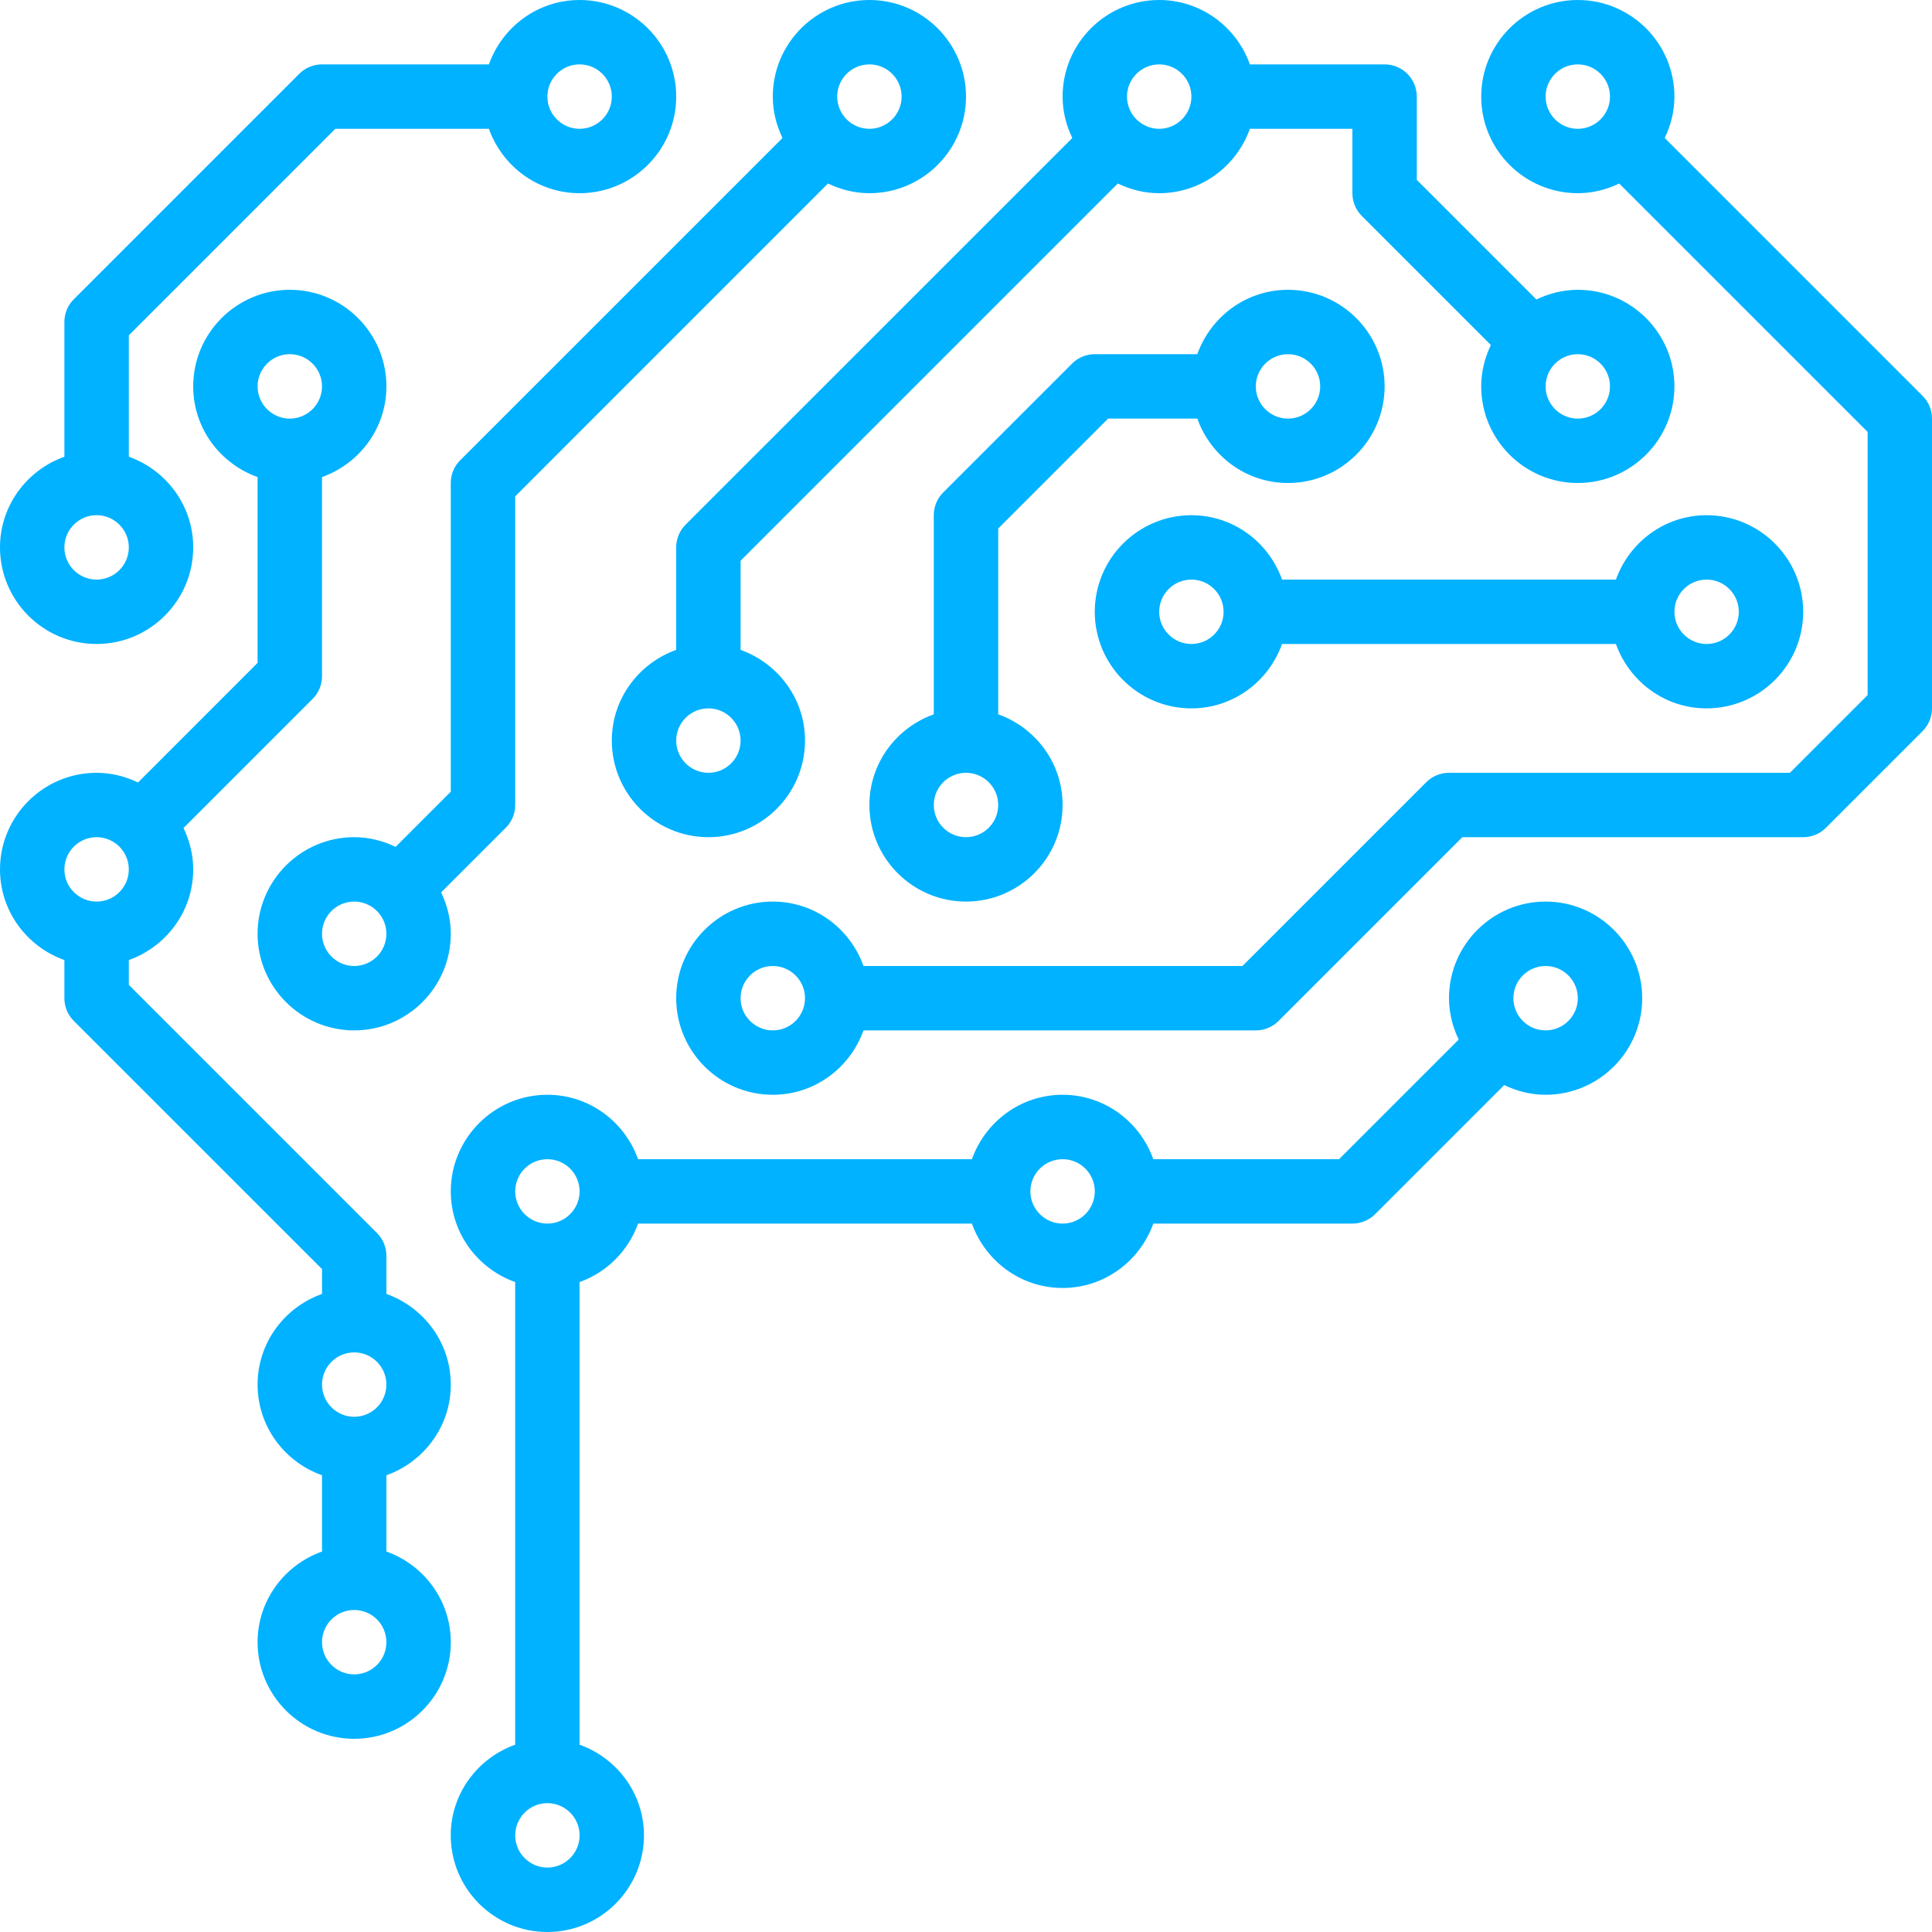
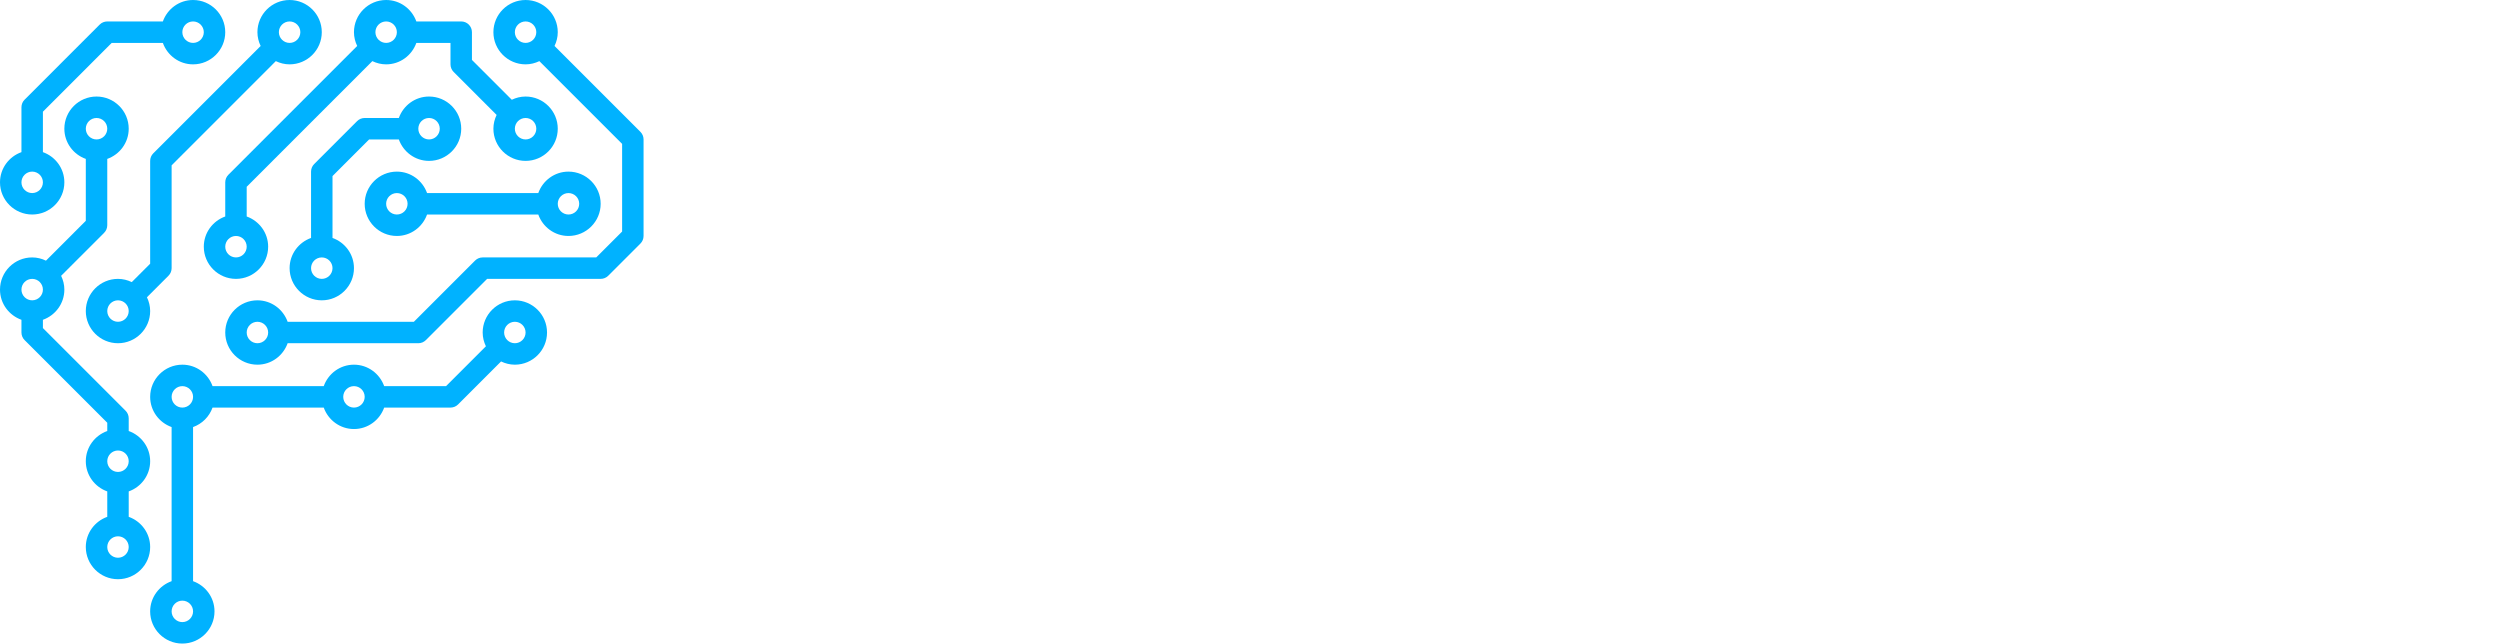
- <svg xmlns="http://www.w3.org/2000/svg" width="52" height="52" viewBox="0 0 52 52" fill="none">
+ <svg xmlns="http://www.w3.org/2000/svg" width="202" height="52" viewBox="0 0 202 52" fill="none">
+   <path class="logo__white" d="M76.936 24.337C76.936 23.613 76.748 23.067 76.374 22.701C76.008 22.327 75.336 21.94 74.36 21.541C72.578 20.866 71.296 20.077 70.515 19.173C69.733 18.262 69.343 17.188 69.343 15.951C69.343 14.453 69.872 13.253 70.93 12.35C71.996 11.438 73.347 10.982 74.982 10.982C76.073 10.982 77.045 11.214 77.9 11.678C78.754 12.134 79.409 12.781 79.865 13.619C80.329 14.457 80.561 15.409 80.561 16.476H76.984C76.984 15.646 76.805 15.015 76.447 14.584C76.097 14.144 75.589 13.924 74.921 13.924C74.295 13.924 73.806 14.111 73.457 14.486C73.107 14.852 72.932 15.348 72.932 15.975C72.932 16.463 73.127 16.907 73.518 17.306C73.908 17.696 74.6 18.103 75.593 18.526C77.326 19.153 78.584 19.922 79.365 20.834C80.154 21.745 80.549 22.905 80.549 24.312C80.549 25.859 80.056 27.067 79.072 27.938C78.087 28.809 76.748 29.244 75.056 29.244C73.908 29.244 72.862 29.008 71.918 28.536C70.974 28.064 70.234 27.389 69.697 26.51C69.168 25.631 68.903 24.593 68.903 23.397H72.504C72.504 24.422 72.704 25.167 73.103 25.631C73.501 26.095 74.152 26.327 75.056 26.327C76.309 26.327 76.936 25.663 76.936 24.337ZM86.005 15.792L86.103 17.013C86.876 16.036 87.897 15.548 89.167 15.548C90.485 15.548 91.417 16.142 91.962 17.33C92.719 16.142 93.797 15.548 95.197 15.548C97.508 15.548 98.692 17.147 98.749 20.345V29H95.295V20.565C95.295 19.8 95.189 19.255 94.978 18.929C94.766 18.604 94.408 18.441 93.903 18.441C93.26 18.441 92.78 18.836 92.463 19.625L92.487 20.04V29H89.033V20.589C89.033 19.832 88.931 19.287 88.728 18.954C88.524 18.612 88.162 18.441 87.641 18.441C87.047 18.441 86.575 18.762 86.225 19.405V29H82.77V15.792H86.005ZM107.587 29C107.49 28.797 107.392 28.455 107.294 27.975C106.676 28.821 105.838 29.244 104.78 29.244C103.673 29.244 102.753 28.878 102.021 28.145C101.297 27.413 100.935 26.465 100.935 25.301C100.935 23.918 101.374 22.848 102.253 22.091C103.14 21.334 104.414 20.947 106.074 20.931H107.124V19.869C107.124 19.275 107.022 18.856 106.818 18.612C106.615 18.368 106.318 18.246 105.927 18.246C105.065 18.246 104.633 18.75 104.633 19.759H101.179C101.179 18.539 101.634 17.534 102.546 16.744C103.465 15.947 104.625 15.548 106.025 15.548C107.473 15.548 108.592 15.926 109.382 16.683C110.179 17.432 110.578 18.506 110.578 19.906V26.119C110.594 27.259 110.757 28.15 111.066 28.793V29H107.587ZM105.549 26.534C105.931 26.534 106.257 26.457 106.525 26.302C106.794 26.148 106.993 25.965 107.124 25.753V23.006H106.293C105.708 23.006 105.244 23.194 104.902 23.568C104.568 23.942 104.401 24.443 104.401 25.069C104.401 26.046 104.784 26.534 105.549 26.534ZM119.599 19.125L118.452 19.027C117.508 19.027 116.869 19.442 116.535 20.272V29H113.068V15.792H116.328L116.425 17.22C116.971 16.105 117.723 15.548 118.684 15.548C119.074 15.548 119.392 15.601 119.636 15.707L119.599 19.125ZM126.008 12.545V15.792H127.778V18.392H126.008V24.947C126.008 25.468 126.077 25.826 126.215 26.021C126.362 26.217 126.639 26.314 127.045 26.314C127.379 26.314 127.652 26.286 127.863 26.229L127.839 28.915C127.253 29.134 126.618 29.244 125.935 29.244C123.705 29.244 122.578 27.966 122.553 25.411V18.392H121.027V15.792H122.553V12.545H126.008ZM135.615 29V11.227H140.314C142.39 11.227 144.042 11.886 145.271 13.204C146.507 14.523 147.138 16.329 147.163 18.624V21.505C147.163 23.84 146.544 25.676 145.307 27.01C144.078 28.337 142.382 29 140.217 29H135.615ZM139.204 14.217V26.021H140.278C141.474 26.021 142.316 25.708 142.805 25.081C143.293 24.447 143.549 23.356 143.574 21.81V18.722C143.574 17.061 143.342 15.906 142.878 15.255C142.414 14.596 141.625 14.25 140.51 14.217H139.204ZM154.914 29.244C153.14 29.244 151.757 28.715 150.764 27.657C149.771 26.599 149.274 25.086 149.274 23.116V22.066C149.274 19.983 149.73 18.376 150.642 17.245C151.553 16.113 152.859 15.548 154.56 15.548C156.22 15.548 157.469 16.081 158.308 17.147C159.146 18.205 159.573 19.776 159.589 21.859V23.556H152.717C152.766 24.532 152.981 25.248 153.364 25.704C153.746 26.152 154.336 26.375 155.134 26.375C156.289 26.375 157.254 25.981 158.027 25.191L159.382 27.279C158.959 27.865 158.344 28.341 157.539 28.707C156.733 29.065 155.858 29.244 154.914 29.244ZM152.741 21.139H156.196V20.821C156.18 20.032 156.049 19.434 155.805 19.027C155.561 18.62 155.138 18.416 154.536 18.416C153.933 18.416 153.494 18.632 153.217 19.064C152.949 19.495 152.79 20.186 152.741 21.139ZM165.705 24.117L167.377 15.792H170.979L167.353 29H164.057L160.419 15.792H164.033L165.705 24.117ZM176.228 29H172.761V15.792H176.228V29ZM172.602 12.374C172.602 11.837 172.773 11.398 173.115 11.056C173.457 10.714 173.912 10.543 174.482 10.543C175.052 10.543 175.507 10.714 175.849 11.056C176.191 11.398 176.362 11.837 176.362 12.374C176.362 12.903 176.191 13.342 175.849 13.692C175.515 14.042 175.06 14.217 174.482 14.217C173.904 14.217 173.444 14.042 173.103 13.692C172.769 13.342 172.602 12.903 172.602 12.374ZM183.674 26.375C184.675 26.375 185.183 25.724 185.2 24.422H188.447C188.431 25.863 187.987 27.026 187.116 27.914C186.245 28.801 185.122 29.244 183.747 29.244C182.046 29.244 180.748 28.715 179.853 27.657C178.958 26.599 178.502 25.041 178.486 22.982V21.932C178.486 19.857 178.925 18.274 179.804 17.184C180.691 16.093 181.997 15.548 183.723 15.548C185.179 15.548 186.327 15.999 187.165 16.903C188.003 17.798 188.431 19.072 188.447 20.724H185.2C185.192 19.983 185.069 19.413 184.833 19.015C184.597 18.616 184.207 18.416 183.662 18.416C183.059 18.416 182.628 18.632 182.368 19.064C182.107 19.487 181.969 20.313 181.953 21.541V22.884C181.953 23.959 182.006 24.711 182.111 25.143C182.217 25.566 182.392 25.879 182.636 26.082C182.88 26.278 183.226 26.375 183.674 26.375ZM195.734 29.244C193.96 29.244 192.577 28.715 191.584 27.657C190.591 26.599 190.095 25.086 190.095 23.116V22.066C190.095 19.983 190.55 18.376 191.462 17.245C192.373 16.113 193.68 15.548 195.38 15.548C197.041 15.548 198.29 16.081 199.128 17.147C199.966 18.205 200.393 19.776 200.41 21.859V23.556H193.537C193.586 24.532 193.802 25.248 194.184 25.704C194.567 26.152 195.157 26.375 195.954 26.375C197.11 26.375 198.074 25.981 198.847 25.191L200.202 27.279C199.779 27.865 199.165 28.341 198.359 28.707C197.553 29.065 196.678 29.244 195.734 29.244ZM193.562 21.139H197.016V20.821C197 20.032 196.87 19.434 196.625 19.027C196.381 18.62 195.958 18.416 195.356 18.416C194.754 18.416 194.314 18.632 194.038 19.064C193.769 19.495 193.61 20.186 193.562 21.139Z" fill="" />
+   <path class="logo__gray" d="M70.947 44.961L72.236 40.66H73.754L71.234 47.961C70.848 49.027 70.191 49.56 69.266 49.56C69.059 49.56 68.83 49.525 68.58 49.455V48.353L68.85 48.371C69.209 48.371 69.478 48.305 69.658 48.172C69.842 48.043 69.986 47.824 70.092 47.516L70.297 46.971L68.07 40.66H69.606L70.947 44.961ZM78.342 45.248L80.217 40.66H81.998V47H80.574V42.805L78.828 47H77.861L76.109 42.781V47H74.686V40.66H76.478L78.342 45.248ZM88.971 47H87.547V44.44H85.08V47H83.656V40.66H85.08V43.303H87.547V40.66H88.971V47ZM92.023 42.676H93.418C93.938 42.676 94.391 42.766 94.777 42.945C95.164 43.125 95.457 43.377 95.656 43.701C95.859 44.025 95.961 44.402 95.961 44.832C95.961 45.484 95.731 46.008 95.269 46.402C94.809 46.797 94.195 46.996 93.43 47H90.6V40.66H92.023V42.676ZM98.439 47H97.016V40.66H98.439V47ZM92.023 43.818V45.863H93.412C93.76 45.863 94.033 45.777 94.232 45.605C94.436 45.43 94.537 45.182 94.537 44.861C94.537 44.541 94.438 44.289 94.238 44.105C94.043 43.918 93.777 43.822 93.441 43.818H92.023ZM102.939 47.117C102.037 47.117 101.305 46.834 100.742 46.268C100.184 45.697 99.904 44.94 99.904 43.994V43.818C99.904 43.185 100.025 42.621 100.268 42.125C100.514 41.625 100.857 41.236 101.299 40.959C101.74 40.682 102.232 40.543 102.775 40.543C103.639 40.543 104.305 40.818 104.773 41.369C105.246 41.92 105.482 42.699 105.482 43.707V44.281H101.34C101.383 44.805 101.557 45.219 101.861 45.523C102.17 45.828 102.557 45.98 103.021 45.98C103.674 45.98 104.205 45.717 104.615 45.19L105.383 45.922C105.129 46.301 104.789 46.596 104.363 46.807C103.941 47.014 103.467 47.117 102.939 47.117ZM102.77 41.685C102.379 41.685 102.062 41.822 101.82 42.096C101.582 42.369 101.43 42.75 101.363 43.238H104.076V43.133C104.045 42.656 103.918 42.297 103.695 42.055C103.473 41.809 103.164 41.685 102.77 41.685ZM114.57 41.791H112.514V47H111.09V41.791H109.057V40.66H114.57V41.791ZM117.939 47.117C117.037 47.117 116.305 46.834 115.742 46.268C115.184 45.697 114.904 44.94 114.904 43.994V43.818C114.904 43.185 115.025 42.621 115.268 42.125C115.514 41.625 115.857 41.236 116.299 40.959C116.74 40.682 117.232 40.543 117.775 40.543C118.639 40.543 119.305 40.818 119.773 41.369C120.246 41.92 120.482 42.699 120.482 43.707V44.281H116.34C116.383 44.805 116.557 45.219 116.861 45.523C117.17 45.828 117.557 45.98 118.021 45.98C118.674 45.98 119.205 45.717 119.615 45.19L120.383 45.922C120.129 46.301 119.789 46.596 119.363 46.807C118.941 47.014 118.467 47.117 117.939 47.117ZM117.77 41.685C117.379 41.685 117.062 41.822 116.82 42.096C116.582 42.369 116.43 42.75 116.363 43.238H119.076V43.133C119.045 42.656 118.918 42.297 118.695 42.055C118.473 41.809 118.164 41.685 117.77 41.685ZM123.869 42.746L125.076 40.66H126.658L124.719 43.783L126.723 47H125.152L123.887 44.832L122.627 47H121.045L123.049 43.783L121.115 40.66H122.686L123.869 42.746ZM132.998 47H131.574V44.44H129.107V47H127.684V40.66H129.107V43.303H131.574V40.66H132.998V47ZM134.252 43.772C134.252 43.15 134.375 42.592 134.621 42.096C134.867 41.596 135.213 41.213 135.658 40.947C136.104 40.678 136.615 40.543 137.193 40.543C138.049 40.543 138.742 40.818 139.273 41.369C139.809 41.92 140.098 42.65 140.141 43.56L140.146 43.895C140.146 44.52 140.025 45.078 139.783 45.57C139.545 46.062 139.201 46.443 138.752 46.713C138.307 46.982 137.791 47.117 137.205 47.117C136.311 47.117 135.594 46.82 135.055 46.227C134.52 45.629 134.252 44.834 134.252 43.842V43.772ZM135.676 43.895C135.676 44.547 135.811 45.059 136.08 45.43C136.35 45.797 136.725 45.98 137.205 45.98C137.686 45.98 138.059 45.793 138.324 45.418C138.594 45.043 138.729 44.494 138.729 43.772C138.729 43.131 138.59 42.623 138.312 42.248C138.039 41.873 137.666 41.685 137.193 41.685C136.729 41.685 136.359 41.871 136.086 42.242C135.812 42.609 135.676 43.16 135.676 43.895ZM146.645 40.66V47H145.221V41.809H143.428L143.311 44.018C143.236 45.08 143.031 45.844 142.695 46.309C142.363 46.77 141.854 47 141.166 47H140.727L140.721 45.816L141.014 45.787C141.326 45.744 141.553 45.555 141.693 45.219C141.838 44.879 141.93 44.262 141.969 43.367L142.086 40.66H146.645ZM147.893 43.772C147.893 43.15 148.016 42.592 148.262 42.096C148.508 41.596 148.854 41.213 149.299 40.947C149.744 40.678 150.256 40.543 150.834 40.543C151.689 40.543 152.383 40.818 152.914 41.369C153.449 41.92 153.738 42.65 153.781 43.56L153.787 43.895C153.787 44.52 153.666 45.078 153.424 45.57C153.186 46.062 152.842 46.443 152.393 46.713C151.947 46.982 151.432 47.117 150.846 47.117C149.951 47.117 149.234 46.82 148.695 46.227C148.16 45.629 147.893 44.834 147.893 43.842V43.772ZM149.316 43.895C149.316 44.547 149.451 45.059 149.721 45.43C149.99 45.797 150.365 45.98 150.846 45.98C151.326 45.98 151.699 45.793 151.965 45.418C152.234 45.043 152.369 44.494 152.369 43.772C152.369 43.131 152.23 42.623 151.953 42.248C151.68 41.873 151.307 41.685 150.834 41.685C150.369 41.685 150 41.871 149.727 42.242C149.453 42.609 149.316 43.16 149.316 43.895ZM159.213 41.809H156.459V47H155.041V40.66H159.213V41.809ZM163.977 40.66H165.395V47H163.977V42.77L161.492 47H160.074V40.66H161.492V44.891L163.977 40.66ZM170.867 40.66H172.285V47H170.867V42.77L168.383 47H166.965V40.66H168.383V44.891L170.867 40.66Z" fill="" />
  <path d="M32.067 13.867C33.195 13.867 34.148 14.594 34.507 15.6H43.493C43.852 14.594 44.805 13.867 45.933 13.867C47.367 13.867 48.533 15.033 48.533 16.466C48.533 17.9 47.367 19.066 45.933 19.066C44.805 19.066 43.852 18.339 43.493 17.333H34.506C34.148 18.339 33.194 19.066 32.066 19.066C30.632 19.066 29.466 17.9 29.466 16.466C29.466 15.033 30.633 13.867 32.067 13.867ZM45.933 17.333C46.411 17.333 46.8 16.945 46.8 16.466C46.8 15.988 46.411 15.6 45.933 15.6C45.456 15.6 45.067 15.988 45.067 16.466C45.067 16.945 45.456 17.333 45.933 17.333ZM32.067 17.333C32.544 17.333 32.933 16.945 32.933 16.466C32.933 15.988 32.544 15.6 32.067 15.6C31.589 15.6 31.2 15.988 31.2 16.466C31.2 16.945 31.589 17.333 32.067 17.333Z" fill="#00B2FF" />
  <path d="M25.133 19.226V13.867C25.133 13.636 25.224 13.416 25.387 13.254L28.854 9.787C29.016 9.624 29.237 9.533 29.467 9.533H32.226C32.585 8.527 33.538 7.8 34.667 7.8C36.1 7.8 37.267 8.966 37.267 10.4C37.267 11.833 36.1 13 34.667 13C33.538 13 32.585 12.273 32.226 11.267H29.825L26.867 14.225V19.226C27.873 19.585 28.6 20.538 28.6 21.666C28.6 23.1 27.433 24.266 26 24.266C24.567 24.266 23.4 23.1 23.4 21.666C23.4 20.538 24.127 19.585 25.133 19.226ZM34.667 11.267C35.144 11.267 35.533 10.878 35.533 10.4C35.533 9.921 35.144 9.533 34.667 9.533C34.189 9.533 33.8 9.921 33.8 10.4C33.8 10.878 34.189 11.267 34.667 11.267ZM26 22.533C26.477 22.533 26.867 22.145 26.867 21.666C26.867 21.188 26.477 20.8 26 20.8C25.522 20.8 25.133 21.188 25.133 21.666C25.133 22.145 25.522 22.533 26 22.533Z" fill="#00B2FF" />
  <path d="M9.533 22.533C9.934 22.533 10.308 22.631 10.647 22.794L12.133 21.308V13C12.133 12.769 12.224 12.549 12.387 12.387L21.061 3.714C20.898 3.375 20.8 3 20.8 2.6C20.8 1.167 21.966 0 23.4 0C24.834 0 26 1.167 26 2.6C26 4.033 24.834 5.2 23.4 5.2C23 5.2 22.625 5.102 22.286 4.939L13.867 13.359V21.666C13.867 21.897 13.776 22.117 13.613 22.279L11.873 24.019C12.035 24.358 12.133 24.733 12.133 25.133C12.133 26.566 10.967 27.733 9.533 27.733C8.1 27.733 6.933 26.566 6.933 25.133C6.933 23.7 8.1 22.533 9.533 22.533ZM23.4 3.467C23.878 3.467 24.267 3.078 24.267 2.6C24.267 2.122 23.878 1.733 23.4 1.733C22.922 1.733 22.533 2.122 22.533 2.6C22.533 3.078 22.922 3.467 23.4 3.467ZM9.533 26C10.011 26 10.4 25.611 10.4 25.133C10.4 24.654 10.011 24.266 9.533 24.266C9.056 24.266 8.667 24.654 8.667 25.133C8.667 25.611 9.056 26 9.533 26Z" fill="#00B2FF" />
  <path d="M1.733 12.293V8.667C1.733 8.436 1.824 8.216 1.987 8.054L8.054 1.987C8.216 1.824 8.437 1.733 8.667 1.733H13.159C13.518 0.727 14.472 0 15.6 0C17.033 0 18.2 1.167 18.2 2.6C18.2 4.033 17.033 5.2 15.6 5.2C14.472 5.2 13.518 4.473 13.159 3.467H9.025L3.467 9.025V12.293C4.473 12.651 5.2 13.605 5.2 14.733C5.2 16.166 4.033 17.333 2.6 17.333C1.166 17.333 -4.95911e-05 16.166 -4.95911e-05 14.733C-4.95911e-05 13.605 0.727 12.651 1.733 12.293ZM15.6 3.467C16.078 3.467 16.467 3.078 16.467 2.6C16.467 2.122 16.078 1.733 15.6 1.733C15.122 1.733 14.733 2.122 14.733 2.6C14.733 3.078 15.122 3.467 15.6 3.467ZM2.6 15.6C3.077 15.6 3.467 15.211 3.467 14.733C3.467 14.255 3.077 13.866 2.6 13.866C2.122 13.866 1.733 14.255 1.733 14.733C1.733 15.211 2.122 15.6 2.6 15.6Z" fill="#00B2FF" />
  <path d="M13.866 46.959V34.507C12.86 34.148 12.133 33.194 12.133 32.066C12.133 30.633 13.3 29.466 14.733 29.466C15.862 29.466 16.815 30.193 17.174 31.2H26.159C26.518 30.193 27.472 29.466 28.6 29.466C29.728 29.466 30.682 30.193 31.041 31.2H36.041L39.261 27.98C39.098 27.641 39 27.267 39 26.866C39 25.433 40.166 24.266 41.6 24.266C43.033 24.266 44.2 25.433 44.2 26.866C44.2 28.3 43.033 29.466 41.6 29.466C41.2 29.466 40.825 29.368 40.486 29.205L37.013 32.679C36.851 32.842 36.63 32.933 36.4 32.933H31.041C30.682 33.939 29.728 34.666 28.6 34.666C27.472 34.666 26.518 33.939 26.159 32.933H17.173C16.911 33.667 16.333 34.245 15.599 34.507V46.959C16.605 47.318 17.332 48.272 17.332 49.4C17.332 50.834 16.166 52 14.732 52C13.299 52 12.132 50.834 12.132 49.4C12.132 48.272 12.86 47.318 13.866 46.959ZM41.6 27.733C42.078 27.733 42.467 27.345 42.467 26.866C42.467 26.388 42.078 26 41.6 26C41.122 26 40.733 26.388 40.733 26.866C40.733 27.345 41.122 27.733 41.6 27.733ZM28.6 32.933C29.078 32.933 29.467 32.544 29.467 32.066C29.467 31.588 29.078 31.2 28.6 31.2C28.122 31.2 27.733 31.588 27.733 32.066C27.733 32.544 28.122 32.933 28.6 32.933ZM14.733 50.266C15.211 50.266 15.6 49.877 15.6 49.399C15.6 48.921 15.211 48.532 14.733 48.532C14.256 48.532 13.867 48.921 13.867 49.399C13.867 49.877 14.256 50.266 14.733 50.266ZM14.733 32.933C15.211 32.933 15.6 32.544 15.6 32.066C15.6 31.588 15.211 31.2 14.733 31.2C14.256 31.2 13.867 31.588 13.867 32.066C13.867 32.544 14.256 32.933 14.733 32.933Z" fill="#00B2FF" />
  <path d="M18.2 17.492V14.733C18.2 14.503 18.291 14.282 18.454 14.12L28.861 3.714C28.698 3.375 28.6 3 28.6 2.6C28.6 1.167 29.767 0 31.2 0C32.328 0 33.282 0.727 33.641 1.733H37.267C37.745 1.733 38.133 2.121 38.133 2.6V4.841L41.353 8.061C41.692 7.898 42.066 7.8 42.467 7.8C43.9 7.8 45.067 8.966 45.067 10.4C45.067 11.833 43.9 13 42.467 13C41.033 13 39.867 11.833 39.867 10.4C39.867 9.999 39.965 9.625 40.127 9.286L36.654 5.813C36.491 5.651 36.4 5.43 36.4 5.2V3.467H33.641C33.282 4.473 32.328 5.2 31.2 5.2C30.8 5.2 30.425 5.102 30.086 4.939L19.933 15.092V17.492C20.939 17.851 21.667 18.805 21.667 19.933C21.667 21.366 20.5 22.533 19.067 22.533C17.633 22.533 16.467 21.366 16.467 19.933C16.467 18.805 17.194 17.851 18.2 17.492ZM42.467 11.267C42.944 11.267 43.333 10.878 43.333 10.4C43.333 9.921 42.944 9.533 42.467 9.533C41.989 9.533 41.6 9.921 41.6 10.4C41.6 10.878 41.989 11.267 42.467 11.267ZM31.2 3.467C31.677 3.467 32.067 3.078 32.067 2.6C32.067 2.122 31.677 1.733 31.2 1.733C30.723 1.733 30.333 2.122 30.333 2.6C30.333 3.078 30.723 3.467 31.2 3.467ZM19.067 20.8C19.544 20.8 19.933 20.411 19.933 19.933C19.933 19.455 19.544 19.066 19.067 19.066C18.589 19.066 18.2 19.455 18.2 19.933C18.2 20.411 18.589 20.8 19.067 20.8Z" fill="#00B2FF" />
  <path d="M20.8 24.266C21.928 24.266 22.882 24.993 23.241 26H33.441L38.387 21.054C38.549 20.891 38.77 20.8 39 20.8H48.175L50.267 18.708V11.625L43.58 4.939C43.242 5.102 42.867 5.2 42.467 5.2C41.033 5.2 39.867 4.033 39.867 2.6C39.867 1.167 41.033 0 42.467 0C43.9 0 45.067 1.167 45.067 2.6C45.067 3 44.969 3.375 44.806 3.714L51.746 10.654C51.909 10.816 52 11.036 52 11.267V19.066C52 19.297 51.909 19.517 51.746 19.679L49.146 22.279C48.984 22.442 48.763 22.533 48.533 22.533H39.359L34.413 27.479C34.251 27.642 34.03 27.733 33.8 27.733H23.241C22.882 28.739 21.928 29.466 20.8 29.466C19.366 29.466 18.2 28.3 18.2 26.866C18.2 25.433 19.366 24.266 20.8 24.266ZM42.467 1.733C41.989 1.733 41.6 2.122 41.6 2.6C41.6 3.078 41.989 3.467 42.467 3.467C42.944 3.467 43.333 3.078 43.333 2.6C43.333 2.122 42.944 1.733 42.467 1.733ZM20.8 27.733C21.277 27.733 21.667 27.345 21.667 26.866C21.667 26.388 21.277 26 20.8 26C20.323 26 19.933 26.388 19.933 26.866C19.933 27.345 20.323 27.733 20.8 27.733Z" fill="#00B2FF" />
  <path d="M2.6 20.8C3 20.8 3.375 20.898 3.714 21.061L6.933 17.841V12.84C5.927 12.482 5.2 11.528 5.2 10.4C5.2 8.966 6.367 7.8 7.8 7.8C9.233 7.8 10.4 8.966 10.4 10.4C10.4 11.528 9.673 12.482 8.667 12.84V18.2C8.667 18.43 8.576 18.65 8.413 18.812L4.939 22.286C5.102 22.625 5.2 22.999 5.2 23.4C5.2 24.528 4.473 25.481 3.467 25.84V26.508L10.146 33.187C10.309 33.349 10.4 33.569 10.4 33.8V34.826C11.406 35.184 12.133 36.138 12.133 37.266C12.133 38.395 11.406 39.348 10.4 39.707V41.76C11.406 42.118 12.133 43.072 12.133 44.2C12.133 45.634 10.967 46.8 9.533 46.8C8.1 46.8 6.933 45.634 6.933 44.2C6.933 43.072 7.66 42.118 8.667 41.76V39.707C7.66 39.348 6.933 38.395 6.933 37.266C6.933 36.138 7.66 35.184 8.667 34.826V34.158L1.987 27.479C1.824 27.317 1.733 27.097 1.733 26.866V25.84C0.727 25.481 -3.24249e-05 24.528 -3.24249e-05 23.4C-3.24249e-05 21.966 1.167 20.8 2.6 20.8ZM7.8 11.267C8.277 11.267 8.667 10.878 8.667 10.4C8.667 9.921 8.277 9.533 7.8 9.533C7.322 9.533 6.933 9.921 6.933 10.4C6.933 10.878 7.322 11.267 7.8 11.267ZM9.533 45.066C10.011 45.066 10.4 44.678 10.4 44.199C10.4 43.721 10.011 43.333 9.533 43.333C9.056 43.333 8.667 43.721 8.667 44.199C8.667 44.678 9.056 45.066 9.533 45.066ZM9.533 38.133C10.011 38.133 10.4 37.745 10.4 37.266C10.4 36.788 10.011 36.4 9.533 36.4C9.056 36.4 8.667 36.788 8.667 37.266C8.667 37.745 9.056 38.133 9.533 38.133ZM2.6 24.266C3.078 24.266 3.467 23.878 3.467 23.4C3.467 22.921 3.078 22.533 2.6 22.533C2.122 22.533 1.733 22.921 1.733 23.4C1.733 23.878 2.122 24.266 2.6 24.266Z" fill="#00B2FF" />
</svg>
